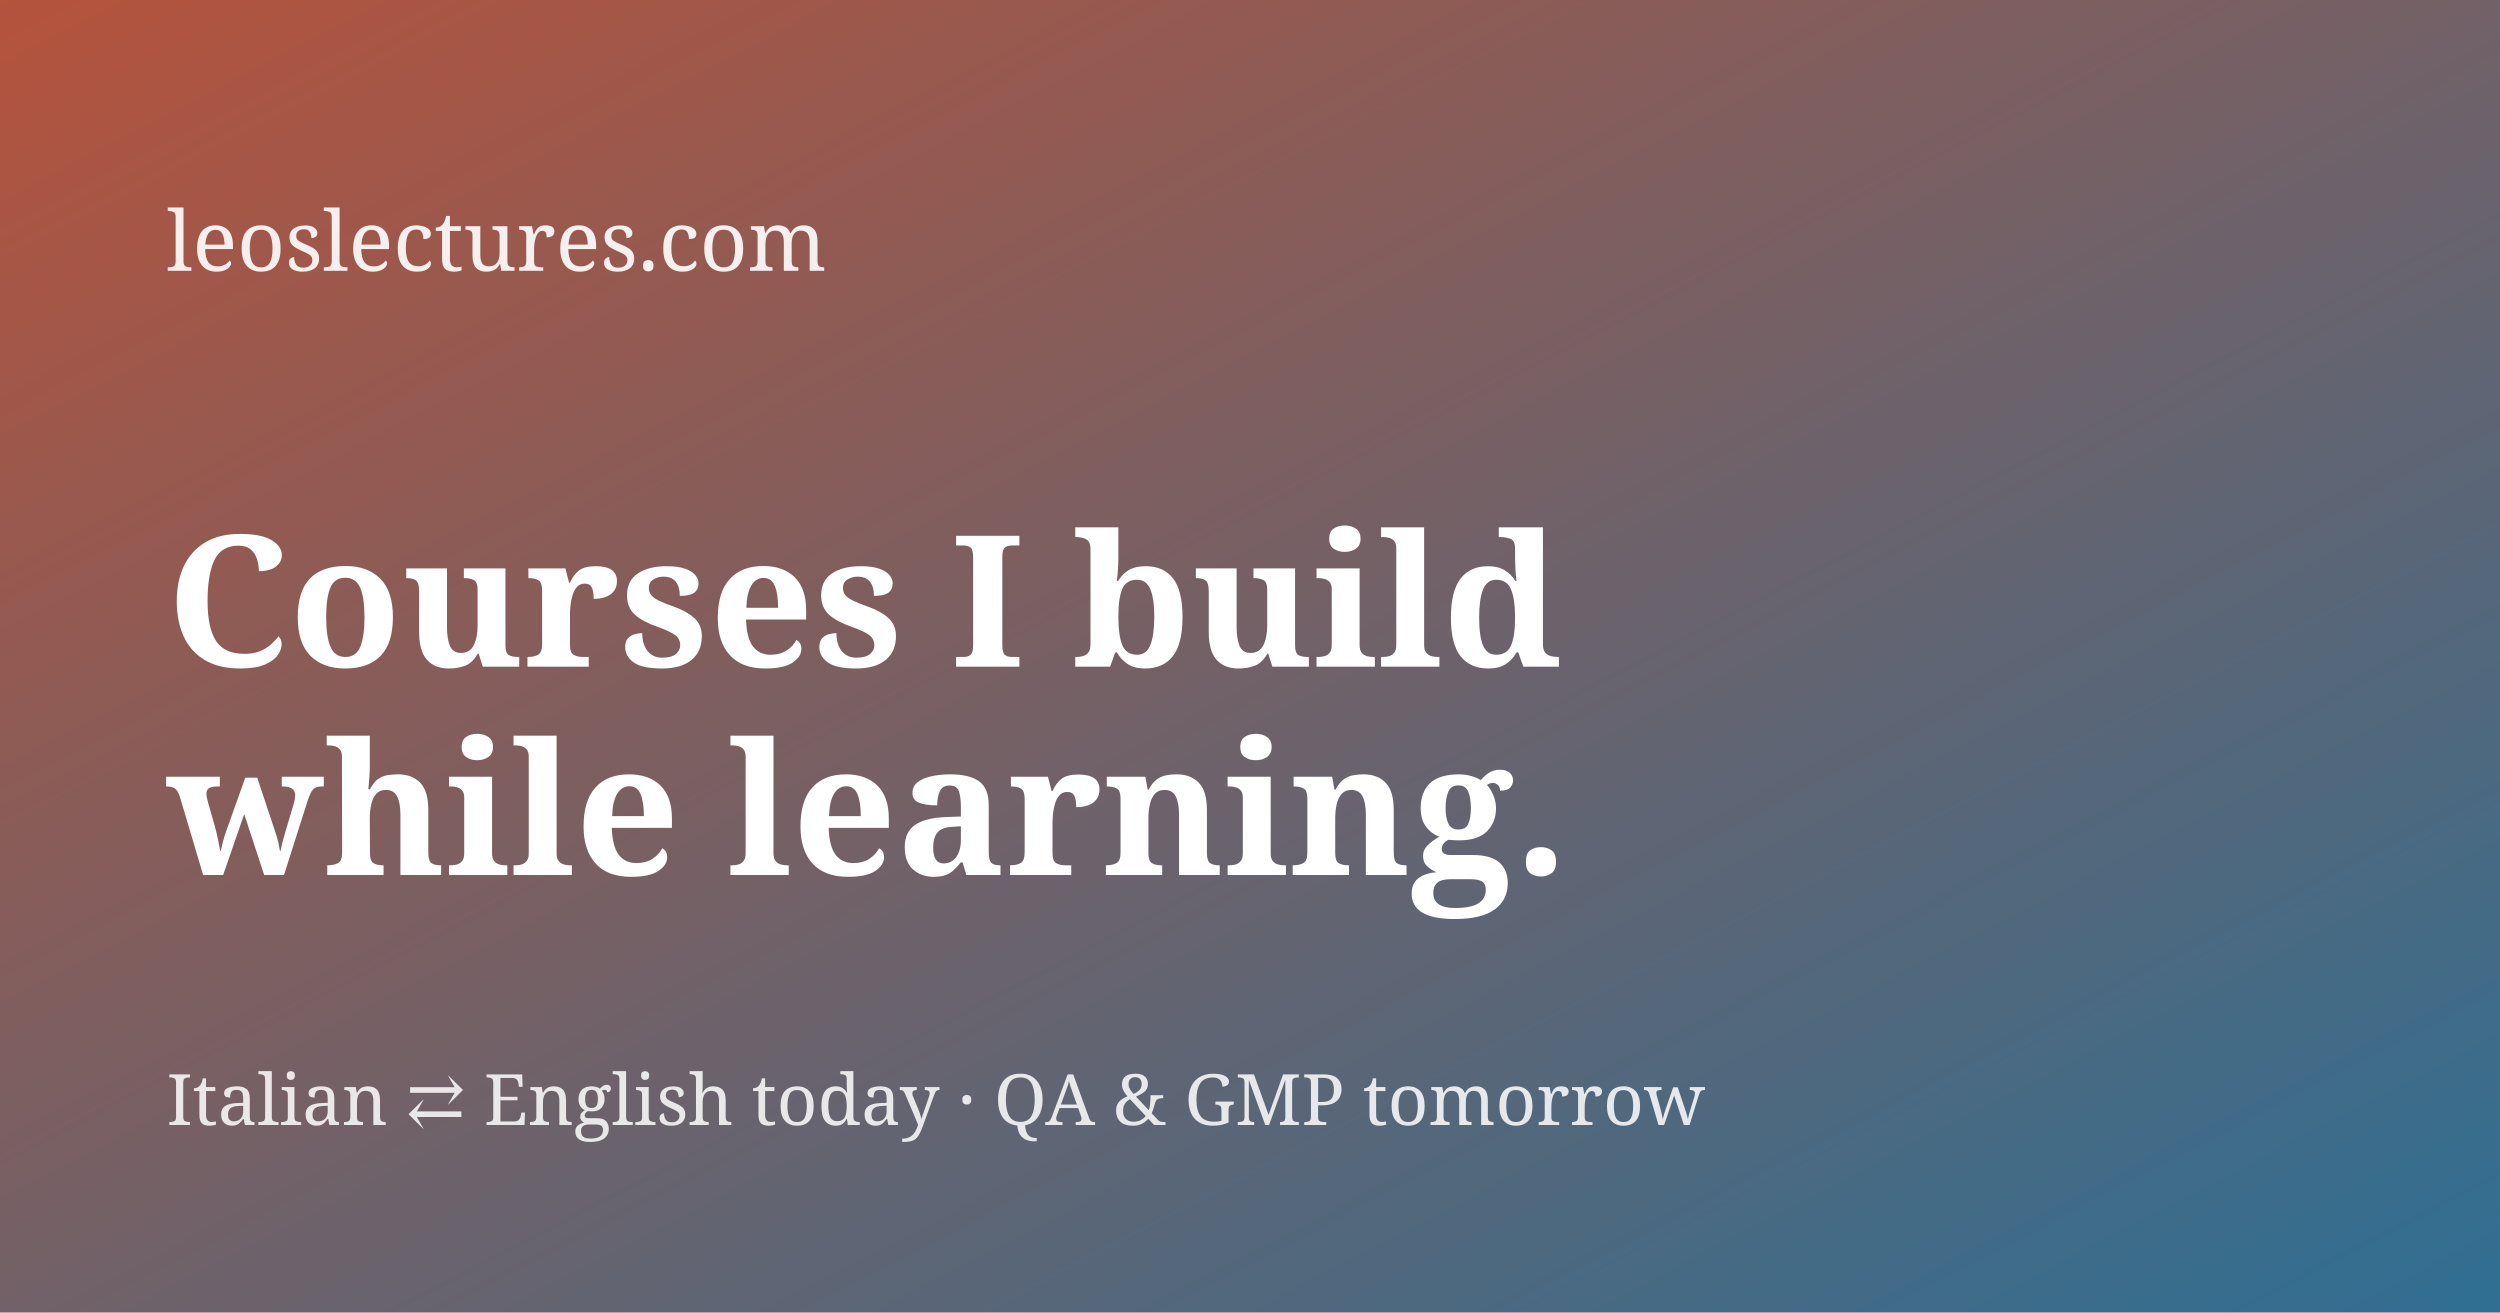
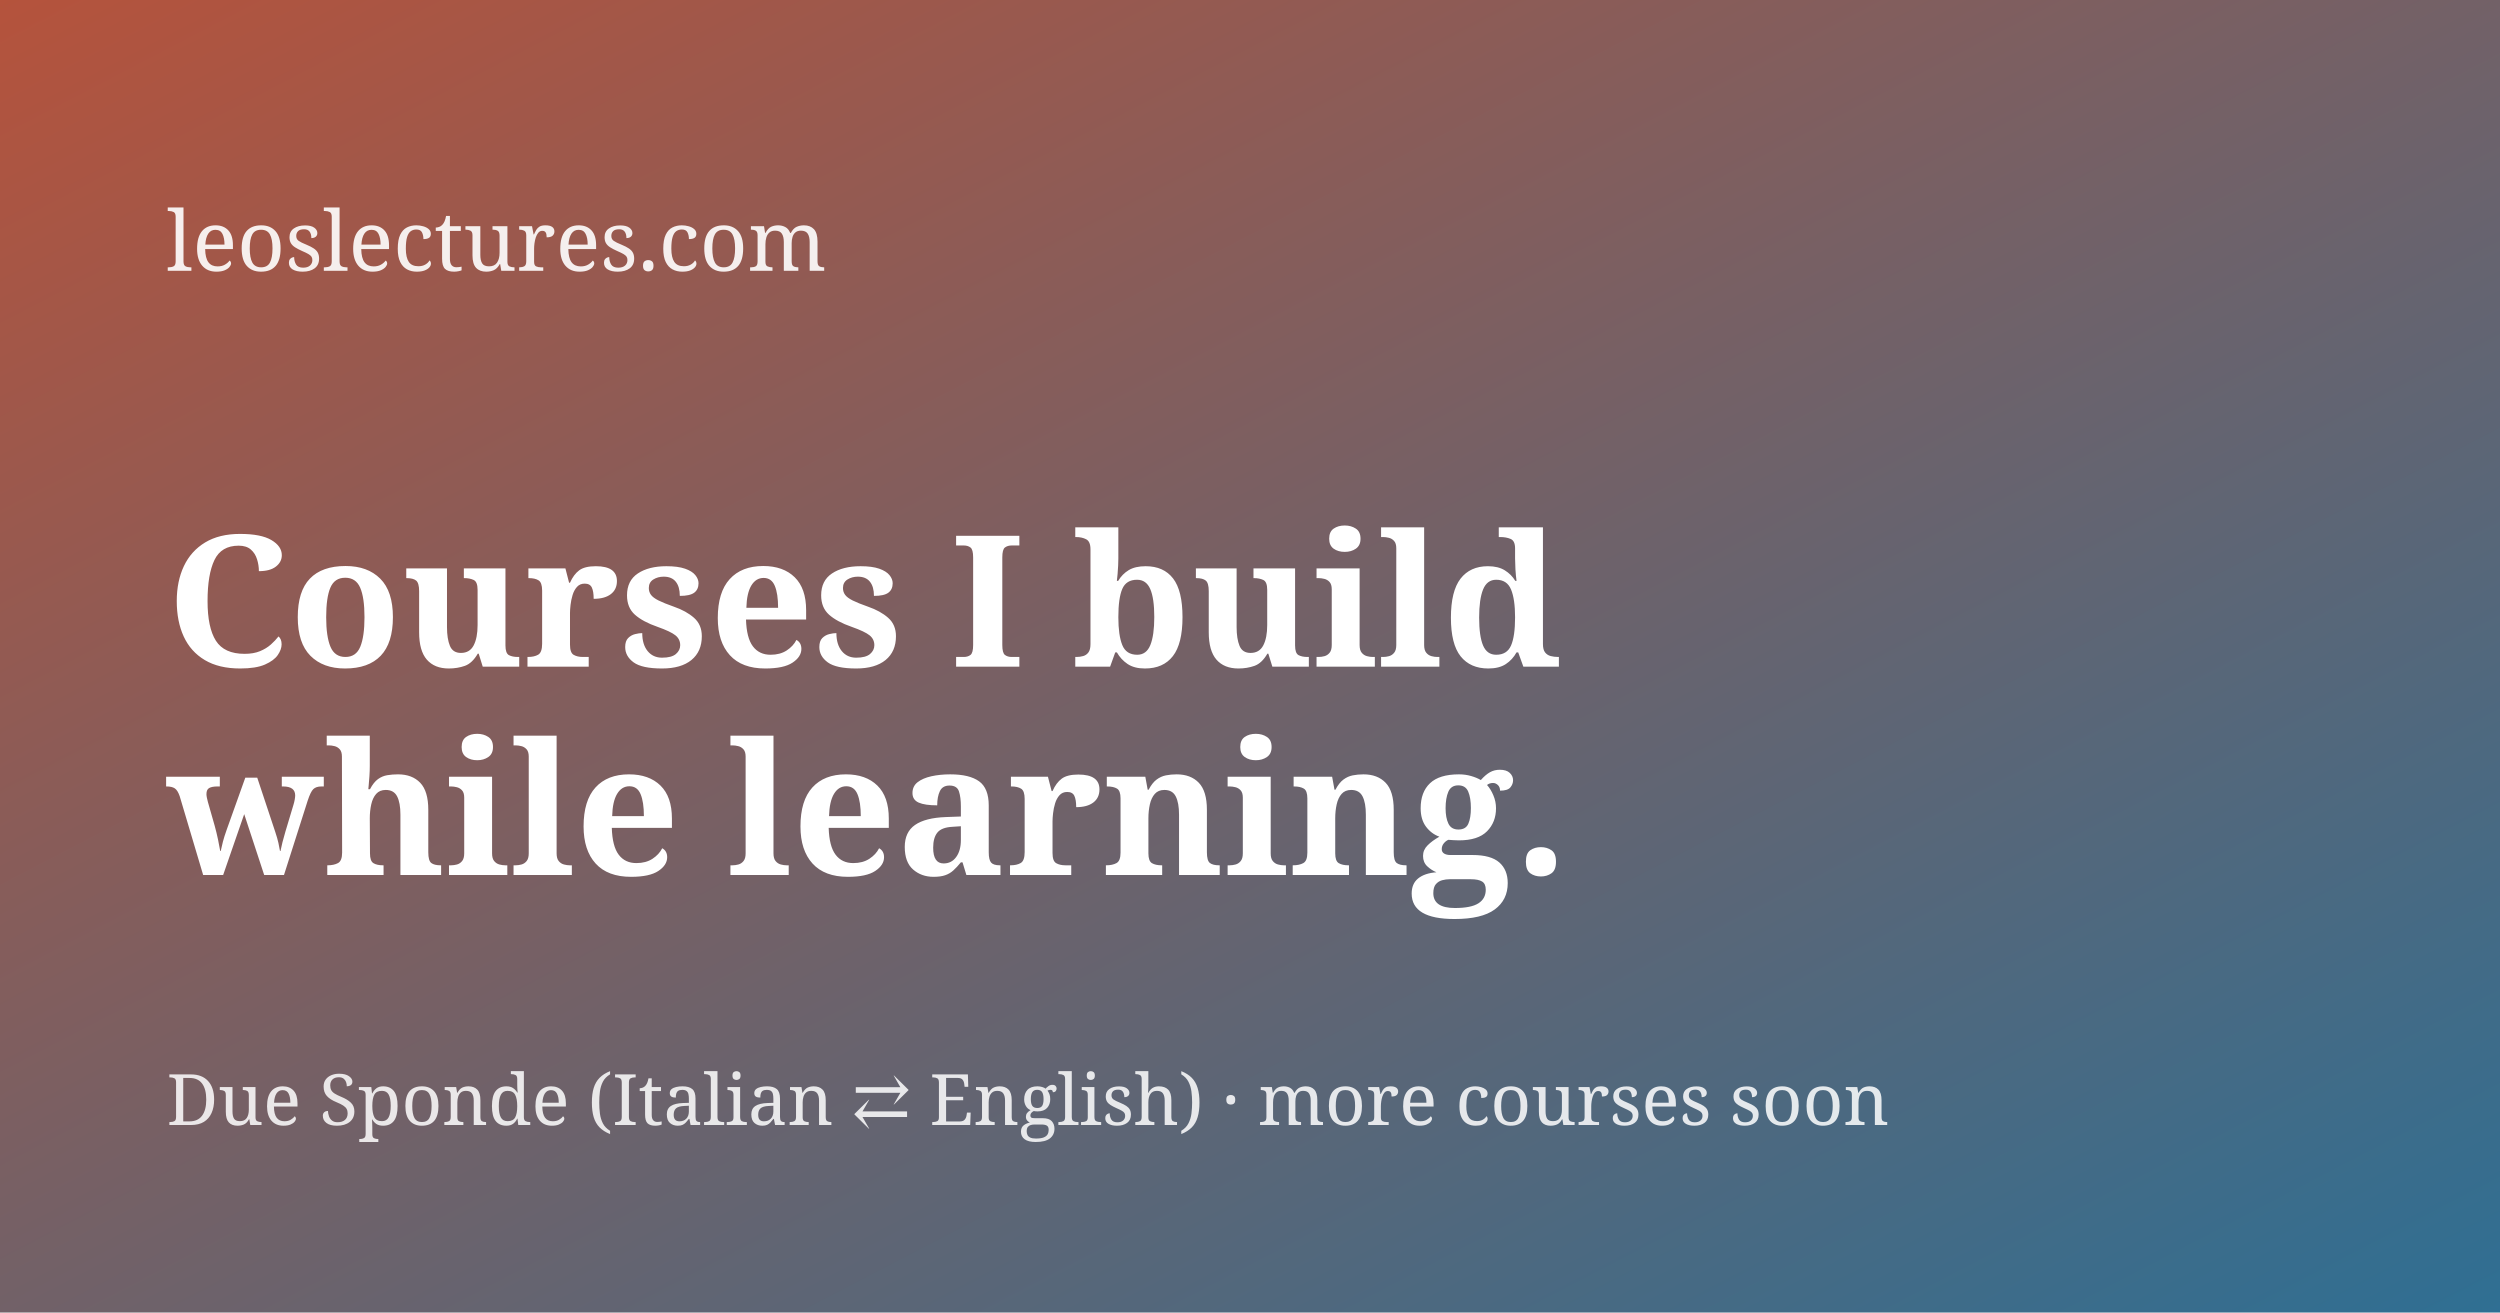
<svg xmlns="http://www.w3.org/2000/svg" viewBox="0 0 1200 630" font-family="Georgia, serif">
  <defs>
    <linearGradient id="bg" x1="0" x2="1" y1="0" y2="1">
      <stop offset="0" stop-color="#b5533c" />
      <stop offset="1" stop-color="#2f6f93" />
    </linearGradient>
  </defs>
  <rect width="1200" height="630" fill="url(#bg)" />
  <text x="80" y="130" fill="#fff" font-size="40" opacity=".9">leoslectures.com</text>
  <text x="80" y="320" fill="#fff" font-size="88" font-weight="700">Courses I build</text>
  <text x="80" y="420" fill="#fff" font-size="88" font-weight="700">while learning.</text>
-   <text x="80" y="540" fill="#fff" font-size="34" opacity=".85">Italian ⇄ English today · QA &amp; GMP tomorrow</text>
+   <text x="80" y="540" fill="#fff" font-size="34" opacity=".85">Due Sponde (Italian ⇄ English) · more courses soon</text>
</svg>
